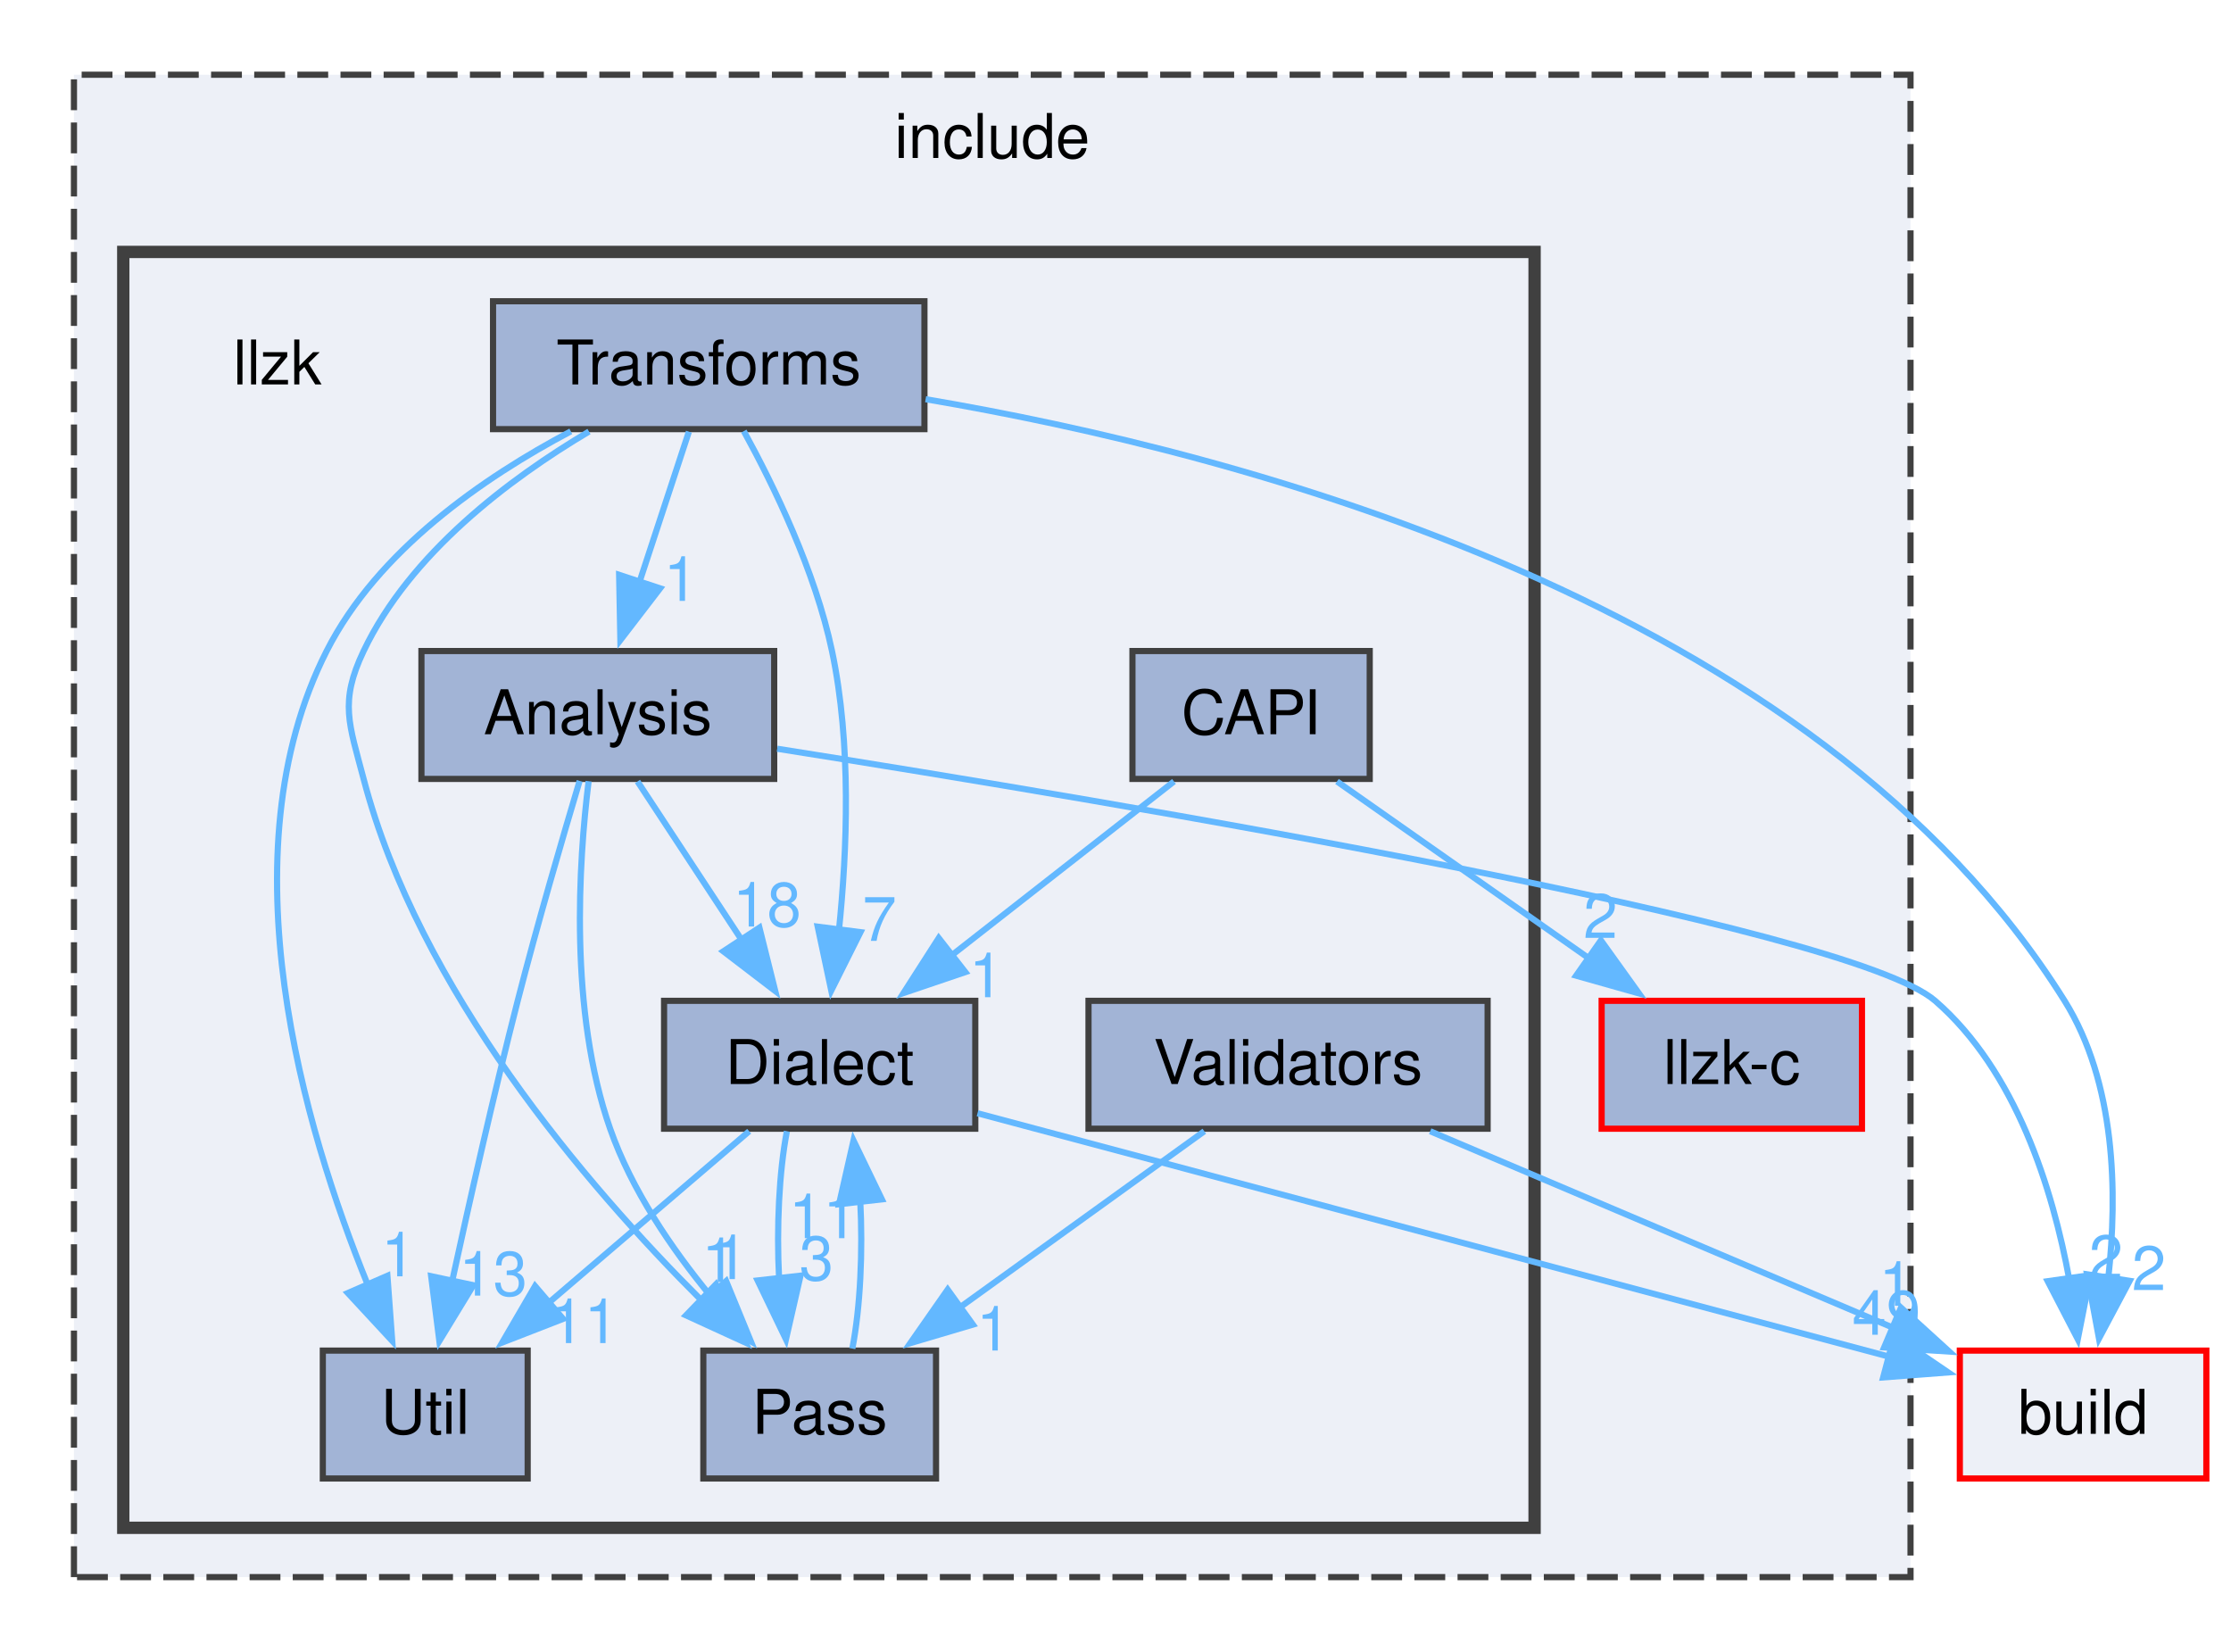
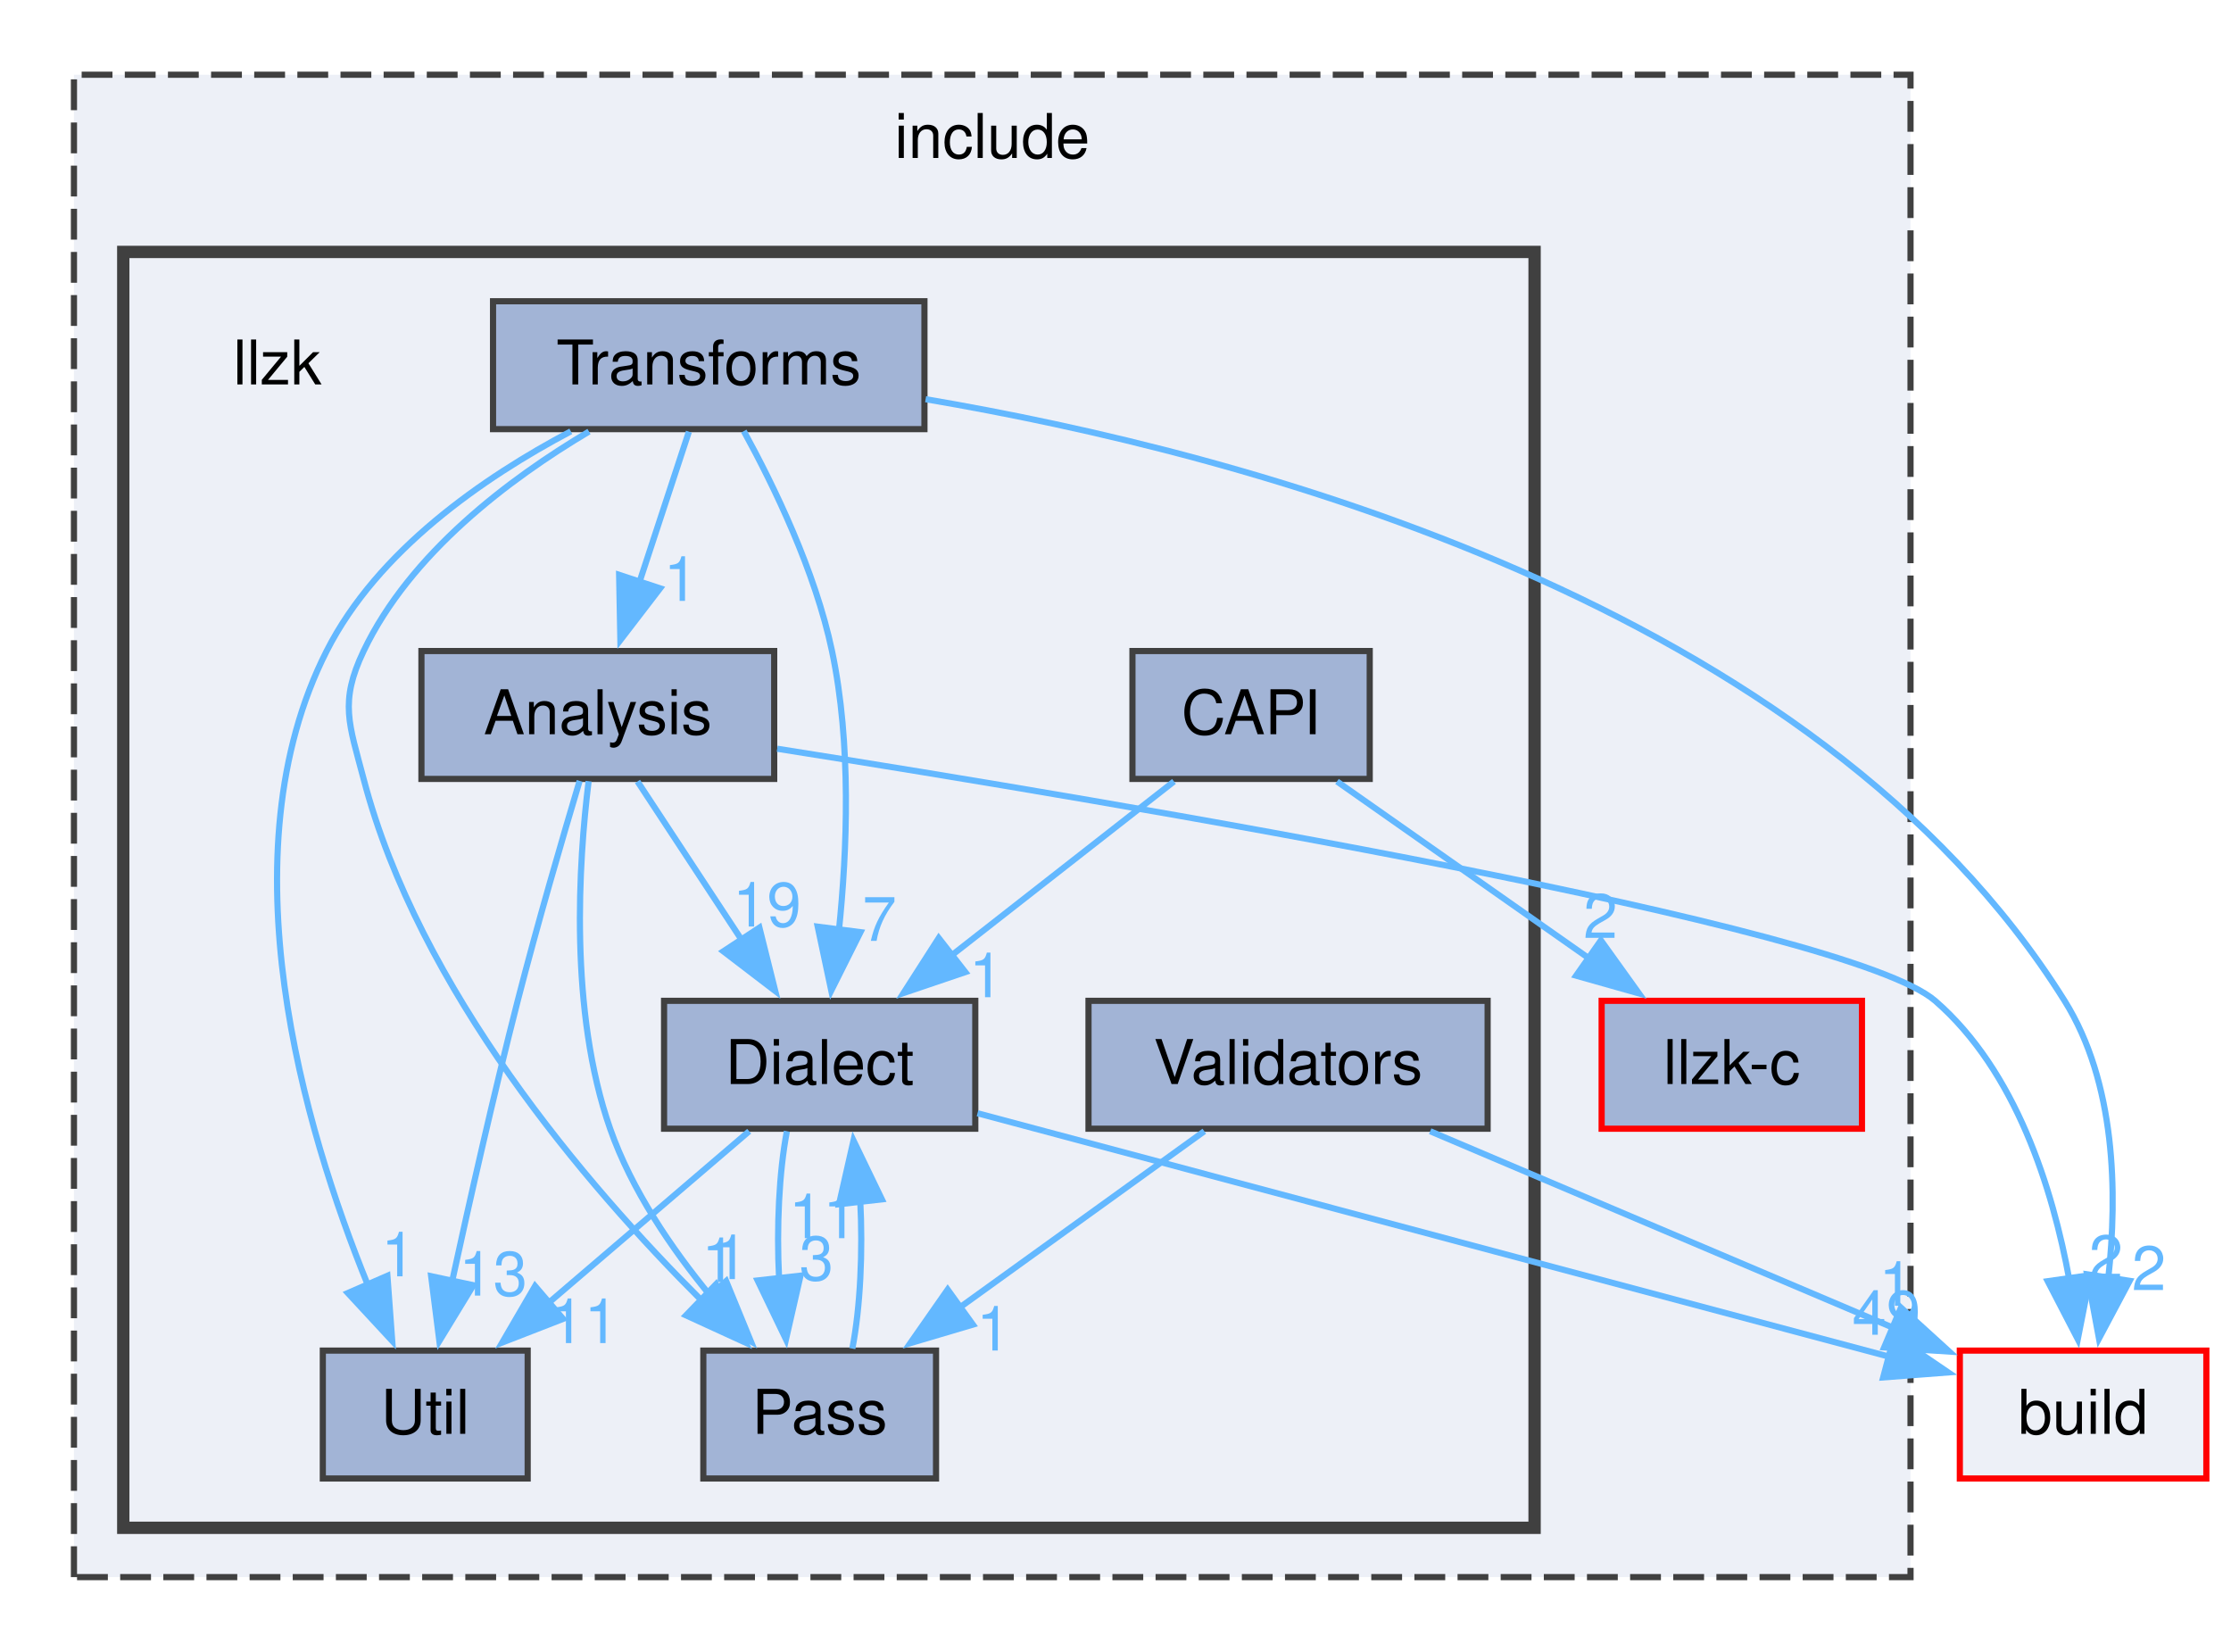
<svg xmlns="http://www.w3.org/2000/svg" xmlns:xlink="http://www.w3.org/1999/xlink" width="362pt" height="268pt" viewBox="0.00 0.00 362.00 267.75">
  <g id="graph0" class="graph" transform="scale(1 1) rotate(0) translate(4 263.75)">
    <g id="clust1" class="cluster">
      <g id="a_clust1">
        <a xlink:href="dir_d44c64559bbebec7f509842c48db8b23.html" target="_top" xlink:title="include">
          <polygon fill="#edf0f7" stroke="#404040" stroke-dasharray="5,2" points="8,-8 8,-251.75 306,-251.75 306,-8 8,-8" />
          <text text-anchor="middle" x="157" y="-238.25" font-family="Helvetica,sans-Serif" font-size="10.00">include</text>
        </a>
      </g>
    </g>
    <g id="clust2" class="cluster">
      <g id="a_clust2">
        <a xlink:href="dir_5804947f485dbfa35f1b2a5b6cdecd1f.html" target="_top">
          <polygon fill="#edf0f7" stroke="#404040" stroke-width="2" points="16,-16 16,-223 245,-223 245,-16 16,-16" />
        </a>
      </g>
    </g>
    <g id="node1" class="node">
      <g id="a_node1">
        <a xlink:href="dir_eb82103dcc149a6c60866abd7bb0bab0.html" target="_top" xlink:title="llzk-c">
          <polygon fill="#a2b4d6" stroke="red" points="298.12,-101.5 255.88,-101.5 255.88,-80.75 298.12,-80.75 298.12,-101.5" />
          <text text-anchor="middle" x="277" y="-88" font-family="Helvetica,sans-Serif" font-size="10.00">llzk-c</text>
        </a>
      </g>
    </g>
    <g id="node2" class="node">
      <text text-anchor="middle" x="41" y="-201.5" font-family="Helvetica,sans-Serif" font-size="10.00">llzk</text>
    </g>
    <g id="node3" class="node">
      <g id="a_node3">
        <a xlink:href="dir_65cd0a6beb1707f32c23cd7936ccf072.html" target="_top" xlink:title="Analysis">
          <polygon fill="#a2b4d6" stroke="#404040" points="121.62,-158.25 64.38,-158.25 64.38,-137.5 121.62,-137.5 121.62,-158.25" />
          <text text-anchor="middle" x="93" y="-144.75" font-family="Helvetica,sans-Serif" font-size="10.00">Analysis</text>
        </a>
      </g>
    </g>
    <g id="node5" class="node">
      <g id="a_node5">
        <a xlink:href="dir_961f7ef292a3987e3723514feaf3f181.html" target="_top" xlink:title="Dialect">
          <polygon fill="#a2b4d6" stroke="#404040" points="154.25,-101.5 103.75,-101.5 103.75,-80.75 154.25,-80.75 154.25,-101.5" />
          <text text-anchor="middle" x="129" y="-88" font-family="Helvetica,sans-Serif" font-size="10.00">Dialect</text>
        </a>
      </g>
    </g>
    <g id="edge4" class="edge">
      <g id="a_edge4">
        <a xlink:href="dir_000001_000022.html" target="_top">
          <path fill="none" stroke="#63b8ff" d="M99.44,-137.09C104.15,-129.92 110.69,-119.98 116.42,-111.26" />
          <polygon fill="#63b8ff" stroke="#63b8ff" points="119.22,-113.37 121.79,-103.09 113.37,-109.53 119.22,-113.37" />
        </a>
      </g>
      <g id="a_edge4-headlabel">
-         <a xlink:href="dir_000001_000022.html" target="_top" xlink:title="18">
-           <text text-anchor="middle" x="120.45" y="-113.55" font-family="Helvetica,sans-Serif" font-size="10.00" fill="#63b8ff">18</text>
+         <a xlink:href="dir_000001_000022.html" target="_top" xlink:title="19">
+           <text text-anchor="middle" x="120.45" y="-113.55" font-family="Helvetica,sans-Serif" font-size="10.00" fill="#63b8ff">19</text>
        </a>
      </g>
    </g>
    <g id="node6" class="node">
      <g id="a_node6">
        <a xlink:href="dir_459833b041acece43aa610615f5ca5a8.html" target="_top" xlink:title="Pass">
          <polygon fill="#a2b4d6" stroke="#404040" points="147.88,-44.75 110.12,-44.75 110.12,-24 147.88,-24 147.88,-44.75" />
          <text text-anchor="middle" x="129" y="-31.25" font-family="Helvetica,sans-Serif" font-size="10.00">Pass</text>
        </a>
      </g>
    </g>
    <g id="edge1" class="edge">
      <g id="a_edge1">
        <a xlink:href="dir_000001_000091.html" target="_top">
          <path fill="none" stroke="#63b8ff" d="M91.51,-137.13C89.88,-123.93 88.32,-99.83 95,-80.75 98.47,-70.84 104.95,-61.31 111.33,-53.57" />
          <polygon fill="#63b8ff" stroke="#63b8ff" points="113.82,-56.03 117.84,-46.23 108.58,-51.39 113.82,-56.03" />
        </a>
      </g>
      <g id="a_edge1-headlabel">
        <a xlink:href="dir_000001_000091.html" target="_top" xlink:title="1">
          <text text-anchor="middle" x="114.56" y="-56.35" font-family="Helvetica,sans-Serif" font-size="10.00" fill="#63b8ff">1</text>
        </a>
      </g>
    </g>
    <g id="node8" class="node">
      <g id="a_node8">
        <a xlink:href="dir_7093d9bec9e6df023c20339d9b6c0d59.html" target="_top" xlink:title="Util">
          <polygon fill="#a2b4d6" stroke="#404040" points="81.62,-44.75 48.38,-44.75 48.38,-24 81.62,-24 81.62,-44.75" />
          <text text-anchor="middle" x="65" y="-31.25" font-family="Helvetica,sans-Serif" font-size="10.00">Util</text>
        </a>
      </g>
    </g>
    <g id="edge3" class="edge">
      <g id="a_edge3">
        <a xlink:href="dir_000001_000125.html" target="_top">
          <path fill="none" stroke="#63b8ff" d="M90.05,-137.18C87.31,-128.02 83.18,-113.88 80,-101.5 76.1,-86.29 72.19,-68.98 69.34,-55.89" />
          <polygon fill="#63b8ff" stroke="#63b8ff" points="72.81,-55.36 67.29,-46.31 65.96,-56.82 72.81,-55.36" />
        </a>
      </g>
      <g id="a_edge3-headlabel">
        <a xlink:href="dir_000001_000125.html" target="_top" xlink:title="13">
          <text text-anchor="middle" x="76.02" y="-53.67" font-family="Helvetica,sans-Serif" font-size="10.00" fill="#63b8ff">13</text>
        </a>
      </g>
    </g>
    <g id="node10" class="node">
      <g id="a_node10">
        <a xlink:href="dir_4fef79e7177ba769987a8da36c892c5f.html" target="_top" xlink:title="build">
          <polygon fill="#edf0f7" stroke="red" points="354,-44.75 314,-44.75 314,-24 354,-24 354,-44.75" />
          <text text-anchor="middle" x="334" y="-31.25" font-family="Helvetica,sans-Serif" font-size="10.00">build</text>
        </a>
      </g>
    </g>
    <g id="edge2" class="edge">
      <g id="a_edge2">
        <a xlink:href="dir_000001_000010.html" target="_top">
          <path fill="none" stroke="#63b8ff" d="M122.11,-142.4C177.94,-133.58 295.86,-113.76 310,-101.5 323.12,-90.12 329.07,-70.99 331.77,-56.22" />
          <polygon fill="#63b8ff" stroke="#63b8ff" points="335.19,-57 333.14,-46.6 328.26,-56.01 335.19,-57" />
        </a>
      </g>
      <g id="a_edge2-headlabel">
        <a xlink:href="dir_000001_000010.html" target="_top" xlink:title="2">
          <text text-anchor="middle" x="337.71" y="-56.34" font-family="Helvetica,sans-Serif" font-size="10.00" fill="#63b8ff">2</text>
        </a>
      </g>
    </g>
    <g id="node4" class="node">
      <g id="a_node4">
        <a xlink:href="dir_21f7a74b6c5f1eb2415984ada0252316.html" target="_top" xlink:title="CAPI">
          <polygon fill="#a2b4d6" stroke="#404040" points="218.25,-158.25 179.75,-158.25 179.75,-137.5 218.25,-137.5 218.25,-158.25" />
          <text text-anchor="middle" x="199" y="-144.75" font-family="Helvetica,sans-Serif" font-size="10.00">CAPI</text>
        </a>
      </g>
    </g>
    <g id="edge6" class="edge">
      <g id="a_edge6">
        <a xlink:href="dir_000011_000087.html" target="_top">
          <path fill="none" stroke="#63b8ff" d="M212.94,-137.09C224.37,-129.07 240.77,-117.56 254.11,-108.19" />
          <polygon fill="#63b8ff" stroke="#63b8ff" points="255.76,-111.31 261.94,-102.7 251.74,-105.58 255.76,-111.31" />
        </a>
      </g>
      <g id="a_edge6-headlabel">
        <a xlink:href="dir_000011_000087.html" target="_top" xlink:title="2">
          <text text-anchor="middle" x="255.69" y="-111.7" font-family="Helvetica,sans-Serif" font-size="10.00" fill="#63b8ff">2</text>
        </a>
      </g>
    </g>
    <g id="edge5" class="edge">
      <g id="a_edge5">
        <a xlink:href="dir_000011_000022.html" target="_top">
          <path fill="none" stroke="#63b8ff" d="M186.49,-137.09C176.43,-129.22 162.09,-118 150.24,-108.74" />
          <polygon fill="#63b8ff" stroke="#63b8ff" points="152.63,-106.16 142.6,-102.76 148.32,-111.68 152.63,-106.16" />
        </a>
      </g>
      <g id="a_edge5-headlabel">
        <a xlink:href="dir_000011_000022.html" target="_top" xlink:title="1">
          <text text-anchor="middle" x="156.02" y="-102.09" font-family="Helvetica,sans-Serif" font-size="10.00" fill="#63b8ff">1</text>
        </a>
      </g>
    </g>
    <g id="edge9" class="edge">
      <g id="a_edge9">
        <a xlink:href="dir_000022_000091.html" target="_top">
          <path fill="none" stroke="#63b8ff" d="M123.68,-80.34C122.41,-73.72 121.99,-64.72 122.41,-56.52" />
          <polygon fill="#63b8ff" stroke="#63b8ff" points="125.89,-56.91 123.53,-46.58 118.93,-56.13 125.89,-56.91" />
        </a>
      </g>
      <g id="a_edge9-headlabel">
        <a xlink:href="dir_000022_000091.html" target="_top" xlink:title="3">
          <text text-anchor="middle" x="128.47" y="-56.17" font-family="Helvetica,sans-Serif" font-size="10.00" fill="#63b8ff">3</text>
        </a>
      </g>
    </g>
    <g id="edge8" class="edge">
      <g id="a_edge8">
        <a xlink:href="dir_000022_000125.html" target="_top">
          <path fill="none" stroke="#63b8ff" d="M117.56,-80.34C108.55,-72.63 95.77,-61.7 85.07,-52.54" />
          <polygon fill="#63b8ff" stroke="#63b8ff" points="87.37,-49.9 77.49,-46.06 82.82,-55.22 87.37,-49.9" />
        </a>
      </g>
      <g id="a_edge8-headlabel">
        <a xlink:href="dir_000022_000125.html" target="_top" xlink:title="11">
          <text text-anchor="middle" x="90.79" y="-45.97" font-family="Helvetica,sans-Serif" font-size="10.00" fill="#63b8ff">11</text>
        </a>
      </g>
    </g>
    <g id="edge7" class="edge">
      <g id="a_edge7">
        <a xlink:href="dir_000022_000010.html" target="_top">
          <path fill="none" stroke="#63b8ff" d="M154.61,-83.26C157.77,-82.42 160.96,-81.56 164,-80.75 212.31,-67.83 268.35,-52.88 302.48,-43.78" />
          <polygon fill="#63b8ff" stroke="#63b8ff" points="303.36,-47.17 312.12,-41.21 301.56,-40.4 303.36,-47.17" />
        </a>
      </g>
      <g id="a_edge7-headlabel">
        <a xlink:href="dir_000022_000010.html" target="_top" xlink:title="49">
          <text text-anchor="middle" x="302.09" y="-47.32" font-family="Helvetica,sans-Serif" font-size="10.00" fill="#63b8ff">49</text>
        </a>
      </g>
    </g>
    <g id="edge10" class="edge">
      <g id="a_edge10">
        <a xlink:href="dir_000091_000022.html" target="_top">
          <path fill="none" stroke="#63b8ff" d="M134.3,-45.08C135.6,-51.75 136.02,-60.88 135.58,-69.17" />
          <polygon fill="#63b8ff" stroke="#63b8ff" points="132.14,-68.5 134.49,-78.83 139.09,-69.29 132.14,-68.5" />
        </a>
      </g>
      <g id="a_edge10-headlabel">
        <a xlink:href="dir_000091_000022.html" target="_top" xlink:title="11">
          <text text-anchor="middle" x="129.55" y="-62.99" font-family="Helvetica,sans-Serif" font-size="10.00" fill="#63b8ff">11</text>
        </a>
      </g>
    </g>
    <g id="node7" class="node">
      <g id="a_node7">
        <a xlink:href="dir_8c19de2196b4b9037b2ef87455b6f2bd.html" target="_top" xlink:title="Transforms">
          <polygon fill="#a2b4d6" stroke="#404040" points="146,-215 76,-215 76,-194.25 146,-194.25 146,-215" />
          <text text-anchor="middle" x="111" y="-201.5" font-family="Helvetica,sans-Serif" font-size="10.00">Transforms</text>
        </a>
      </g>
    </g>
    <g id="edge13" class="edge">
      <g id="a_edge13">
        <a xlink:href="dir_000118_000001.html" target="_top">
          <path fill="none" stroke="#63b8ff" d="M107.78,-193.84C105.56,-187.06 102.51,-177.8 99.76,-169.44" />
          <polygon fill="#63b8ff" stroke="#63b8ff" points="103.11,-168.42 96.66,-160.02 96.46,-170.61 103.11,-168.42" />
        </a>
      </g>
      <g id="a_edge13-headlabel">
        <a xlink:href="dir_000118_000001.html" target="_top" xlink:title="1">
          <text text-anchor="middle" x="106.46" y="-166.39" font-family="Helvetica,sans-Serif" font-size="10.00" fill="#63b8ff">1</text>
        </a>
      </g>
    </g>
    <g id="edge15" class="edge">
      <g id="a_edge15">
        <a xlink:href="dir_000118_000022.html" target="_top">
          <path fill="none" stroke="#63b8ff" d="M116.69,-193.93C121.59,-185.01 128.27,-171.22 131,-158.25 134.16,-143.26 133.48,-125.94 132.11,-112.79" />
          <polygon fill="#63b8ff" stroke="#63b8ff" points="135.62,-112.64 130.88,-103.17 128.68,-113.53 135.62,-112.64" />
        </a>
      </g>
      <g id="a_edge15-headlabel">
        <a xlink:href="dir_000118_000022.html" target="_top" xlink:title="7">
          <text text-anchor="middle" x="138.7" y="-111.22" font-family="Helvetica,sans-Serif" font-size="10.00" fill="#63b8ff">7</text>
        </a>
      </g>
    </g>
    <g id="edge11" class="edge">
      <g id="a_edge11">
        <a xlink:href="dir_000118_000091.html" target="_top">
          <path fill="none" stroke="#63b8ff" d="M91.57,-193.86C78.58,-186.15 62.54,-174.06 55,-158.25 51.03,-149.93 52.66,-146.42 55,-137.5 63.97,-103.31 91.06,-71.63 109.84,-52.89" />
          <polygon fill="#63b8ff" stroke="#63b8ff" points="112.17,-55.51 116.95,-46.05 107.31,-50.47 112.17,-55.51" />
        </a>
      </g>
      <g id="a_edge11-headlabel">
        <a xlink:href="dir_000118_000091.html" target="_top" xlink:title="1">
          <text text-anchor="middle" x="112.64" y="-55.87" font-family="Helvetica,sans-Serif" font-size="10.00" fill="#63b8ff">1</text>
        </a>
      </g>
    </g>
    <g id="edge14" class="edge">
      <g id="a_edge14">
        <a xlink:href="dir_000118_000125.html" target="_top">
          <path fill="none" stroke="#63b8ff" d="M88.62,-193.89C74.44,-186.4 57.27,-174.55 49,-158.25 32.19,-125.13 45.34,-80.79 55.67,-55.43" />
          <polygon fill="#63b8ff" stroke="#63b8ff" points="58.86,-56.89 59.64,-46.32 52.44,-54.09 58.86,-56.89" />
        </a>
      </g>
      <g id="a_edge14-headlabel">
        <a xlink:href="dir_000118_000125.html" target="_top" xlink:title="1">
          <text text-anchor="middle" x="60.63" y="-56.8" font-family="Helvetica,sans-Serif" font-size="10.00" fill="#63b8ff">1</text>
        </a>
      </g>
    </g>
    <g id="edge12" class="edge">
      <g id="a_edge12">
        <a xlink:href="dir_000118_000010.html" target="_top">
          <path fill="none" stroke="#63b8ff" d="M146.19,-199.11C197.37,-190.43 290.62,-166.14 331,-101.5 339.3,-88.22 339.61,-70.34 338.09,-56.52" />
          <polygon fill="#63b8ff" stroke="#63b8ff" points="341.56,-56.07 336.58,-46.71 334.64,-57.13 341.56,-56.07" />
        </a>
      </g>
      <g id="a_edge12-headlabel">
        <a xlink:href="dir_000118_000010.html" target="_top" xlink:title="2">
          <text text-anchor="middle" x="344.68" y="-54.57" font-family="Helvetica,sans-Serif" font-size="10.00" fill="#63b8ff">2</text>
        </a>
      </g>
    </g>
    <g id="node9" class="node">
      <g id="a_node9">
        <a xlink:href="dir_006f948be47a2a3cfc802ecb2004dee0.html" target="_top" xlink:title="Validators">
          <polygon fill="#a2b4d6" stroke="#404040" points="237.38,-101.5 172.62,-101.5 172.62,-80.75 237.38,-80.75 237.38,-101.5" />
          <text text-anchor="middle" x="205" y="-88" font-family="Helvetica,sans-Serif" font-size="10.00">Validators</text>
        </a>
      </g>
    </g>
    <g id="edge16" class="edge">
      <g id="a_edge16">
        <a xlink:href="dir_000130_000091.html" target="_top">
          <path fill="none" stroke="#63b8ff" d="M191.41,-80.34C180.39,-72.4 164.61,-61.03 151.68,-51.71" />
          <polygon fill="#63b8ff" stroke="#63b8ff" points="153.86,-48.97 143.7,-45.96 149.77,-54.65 153.86,-48.97" />
        </a>
      </g>
      <g id="a_edge16-headlabel">
        <a xlink:href="dir_000130_000091.html" target="_top" xlink:title="1">
          <text text-anchor="middle" x="157.21" y="-44.76" font-family="Helvetica,sans-Serif" font-size="10.00" fill="#63b8ff">1</text>
        </a>
      </g>
    </g>
    <g id="edge17" class="edge">
      <g id="a_edge17">
        <a xlink:href="dir_000130_000010.html" target="_top">
          <path fill="none" stroke="#63b8ff" d="M228.06,-80.34C249.08,-71.42 280.29,-58.17 303.39,-48.37" />
          <polygon fill="#63b8ff" stroke="#63b8ff" points="304.45,-51.72 312.29,-44.59 301.72,-45.27 304.45,-51.72" />
        </a>
      </g>
      <g id="a_edge17-headlabel">
        <a xlink:href="dir_000130_000010.html" target="_top" xlink:title="1">
          <text text-anchor="middle" x="303.65" y="-52.02" font-family="Helvetica,sans-Serif" font-size="10.00" fill="#63b8ff">1</text>
        </a>
      </g>
    </g>
  </g>
</svg>
